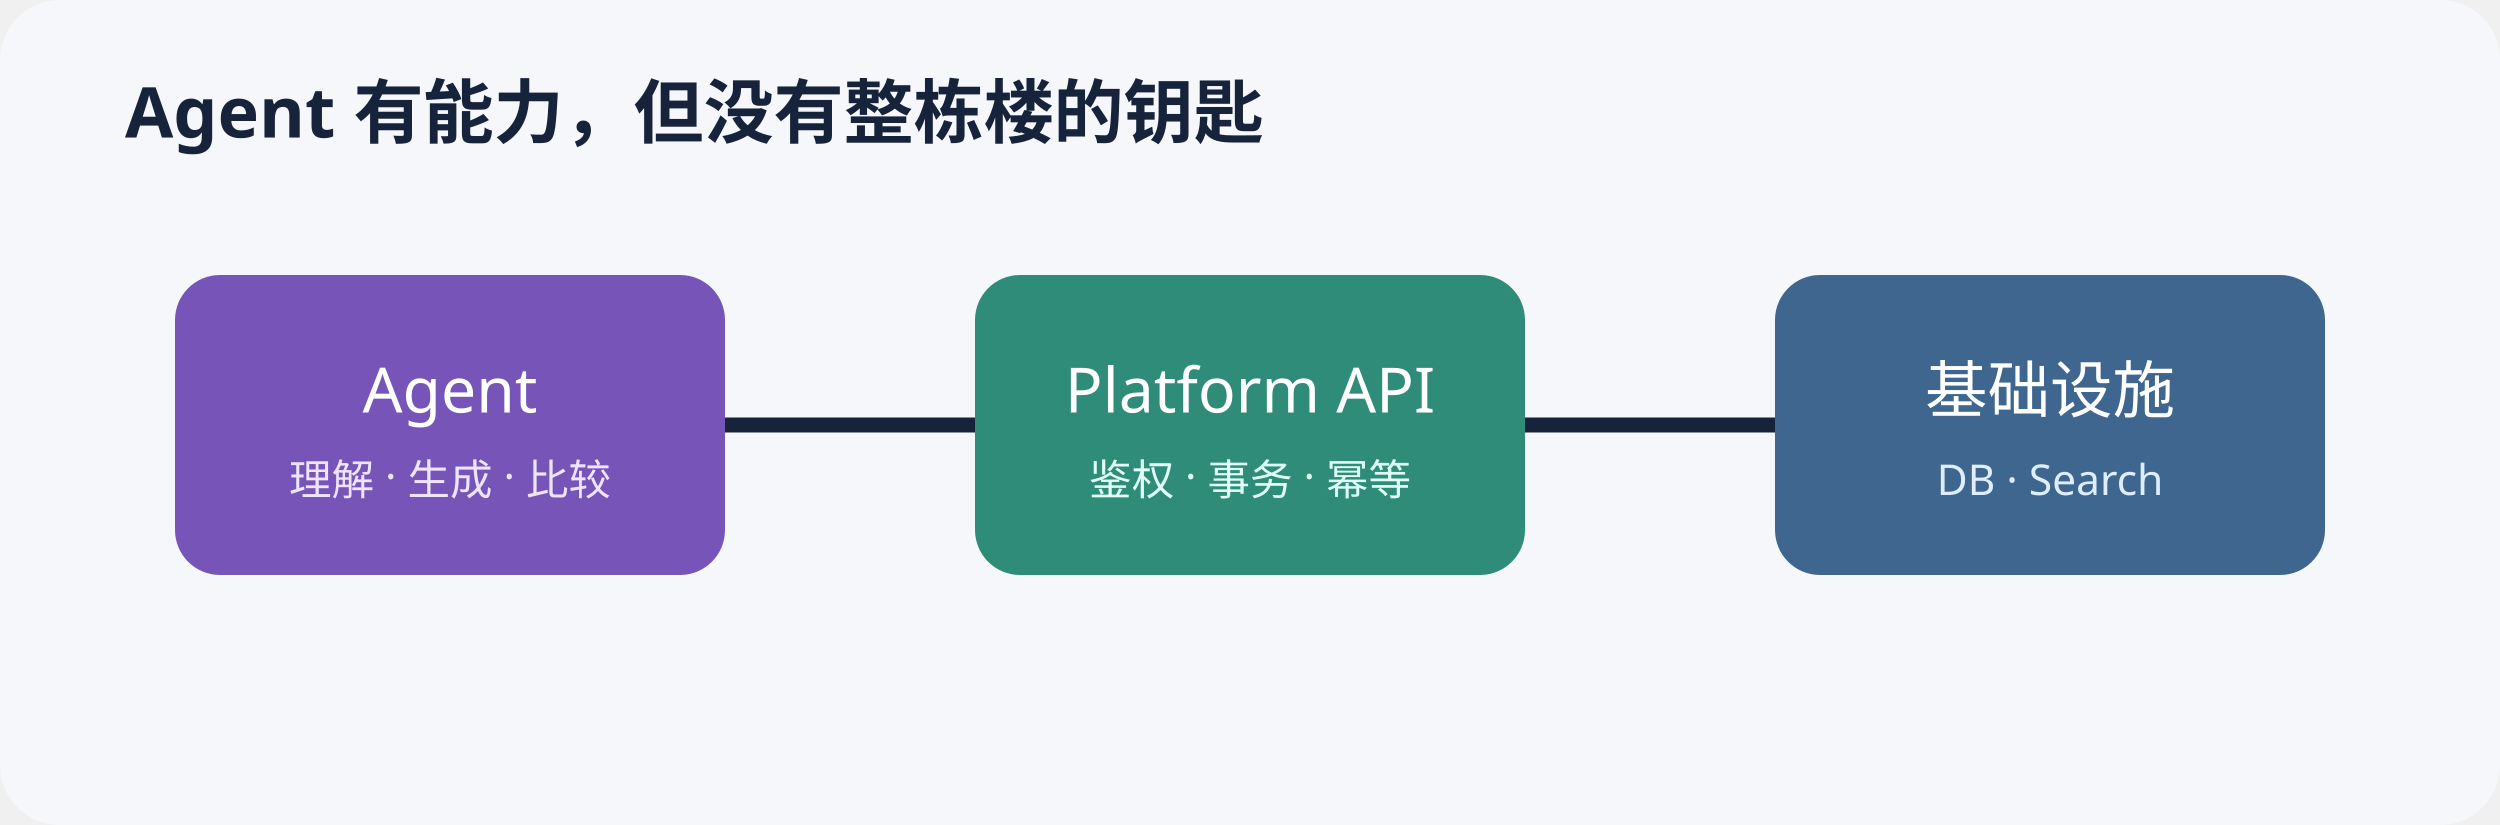
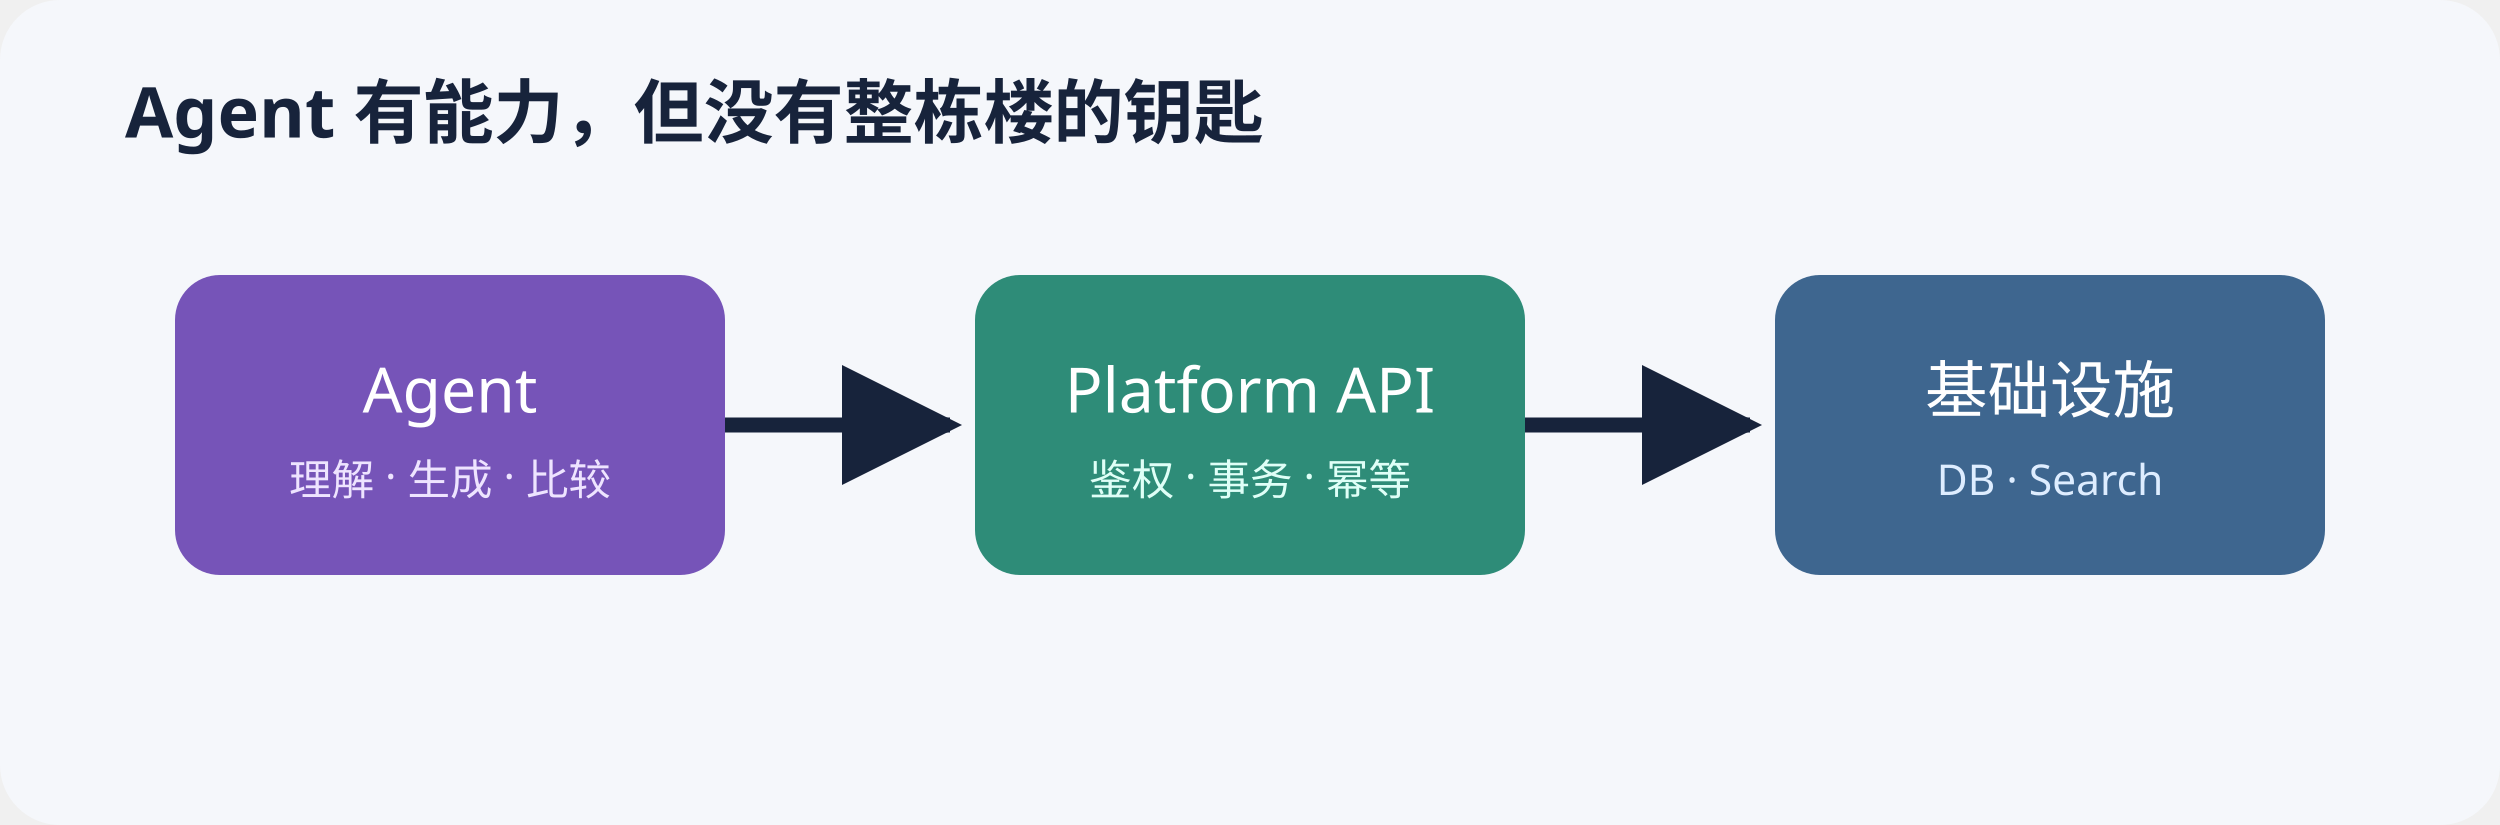
<svg xmlns="http://www.w3.org/2000/svg" width="1000" height="330" viewBox="0 0 1000 330">
+   <defs>
+     <marker id="arrow" viewBox="0 0 10 10" refX="9" refY="5" markerWidth="8" markerHeight="8" orient="auto">
+       <path d="M0,0 L10,5 L0,10 Z" fill="#17233b" />
+     </marker>
+   </defs>
  <rect width="1000" height="330" rx="24" fill="#f5f7fb" />
  <text x="50" y="55" fill="#17233b" font-size="28" font-family="sans-serif" font-weight="700">Agent 有能力，但没有整栋楼的钥匙</text>
  <rect x="70" y="110" width="220" height="120" rx="18" fill="#7654b8" />
  <text x="180" y="165" text-anchor="middle" fill="white" font-size="25" font-family="sans-serif">Agent</text>
  <text x="180" y="198" text-anchor="middle" fill="#eee4ff" font-size="17" font-family="sans-serif">理解 · 生成 · 比较</text>
  <rect x="390" y="110" width="220" height="120" rx="18" fill="#2e8c78" />
  <text x="500" y="165" text-anchor="middle" fill="white" font-size="25" font-family="sans-serif">Platform API</text>
  <text x="500" y="198" text-anchor="middle" fill="#dffff7" font-size="17" font-family="sans-serif">鉴权 · 事务 · 幂等</text>
  <rect x="710" y="110" width="220" height="120" rx="18" fill="#3e668f" />
  <text x="820" y="165" text-anchor="middle" fill="white" font-size="25" font-family="sans-serif">基础设施</text>
  <text x="820" y="198" text-anchor="middle" fill="#deedff" font-size="17" font-family="sans-serif">DB · Search</text>
-   <path d="M290 170h100" marker-end="url(#arrow)" stroke="#17233b" stroke-width="6" />
-   <path d="M610 170h100" marker-end="url(#arrow)" stroke="#17233b" stroke-width="6" />
+   <path d="M290 170 H380" stroke="#17233b" stroke-width="6" fill="none" marker-end="url(#arrow)" />
+   <path d="M610 170 H700" stroke="#17233b" stroke-width="6" fill="none" marker-end="url(#arrow)" />
</svg>
